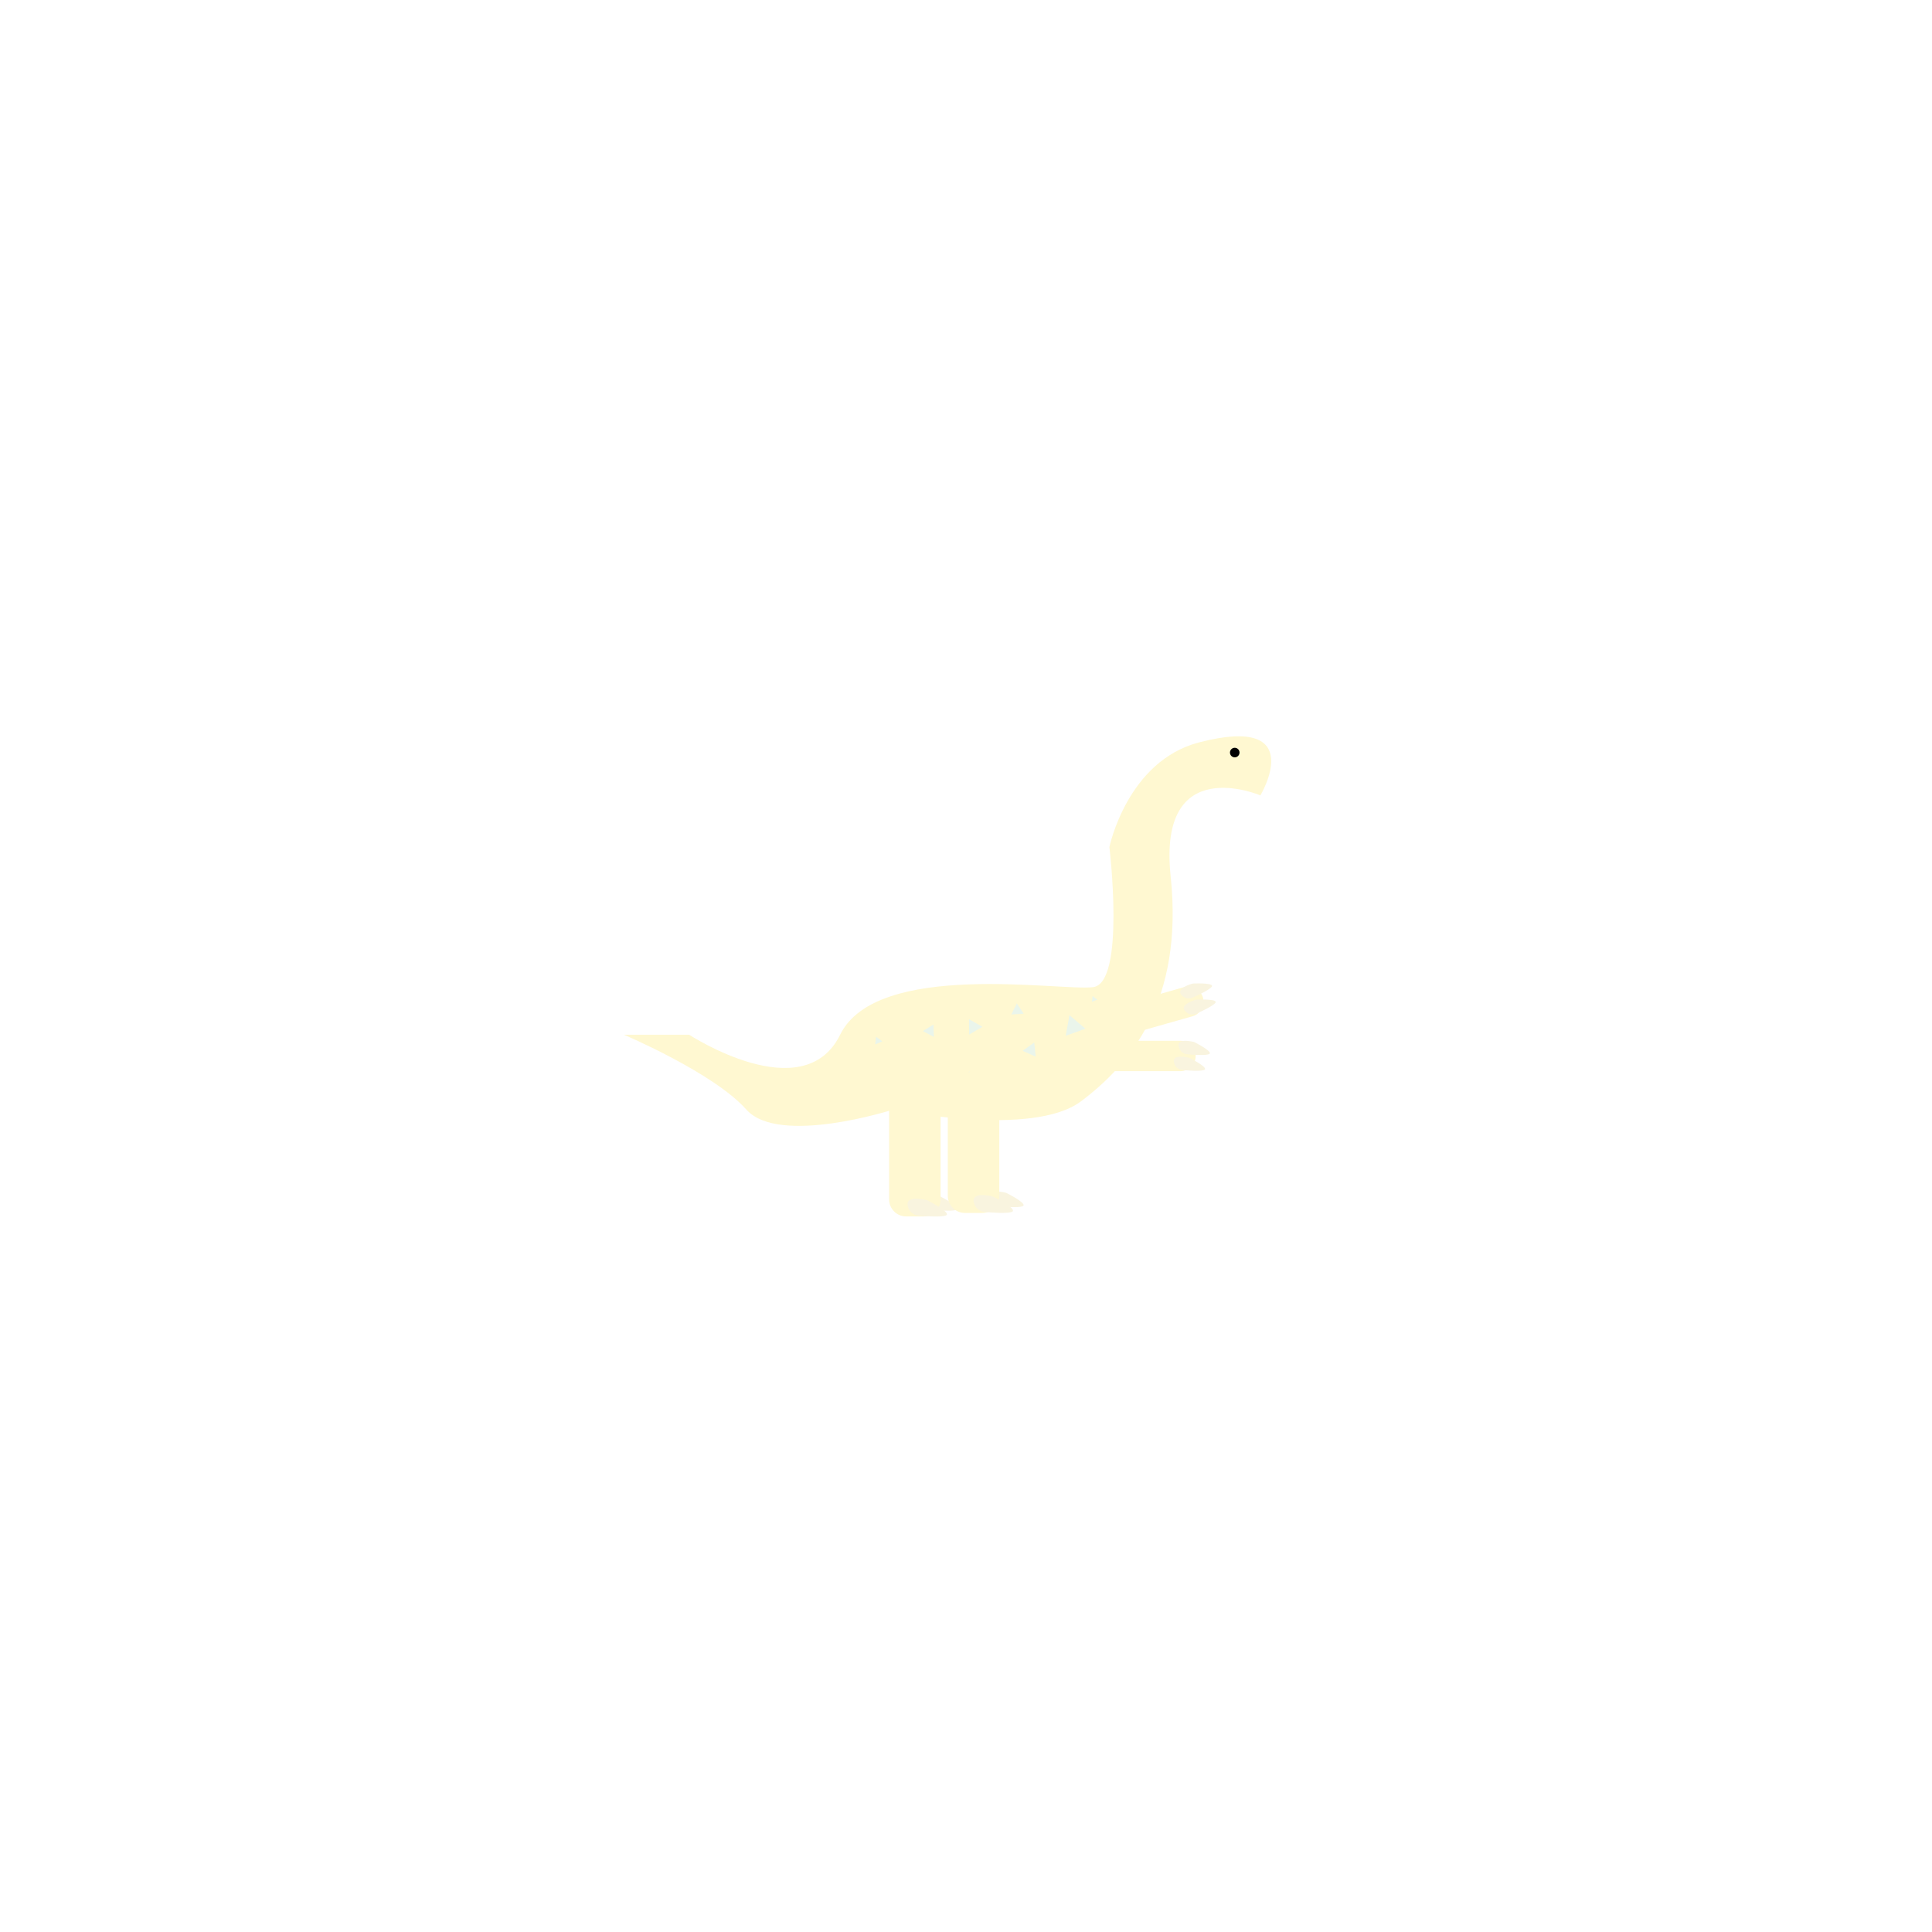
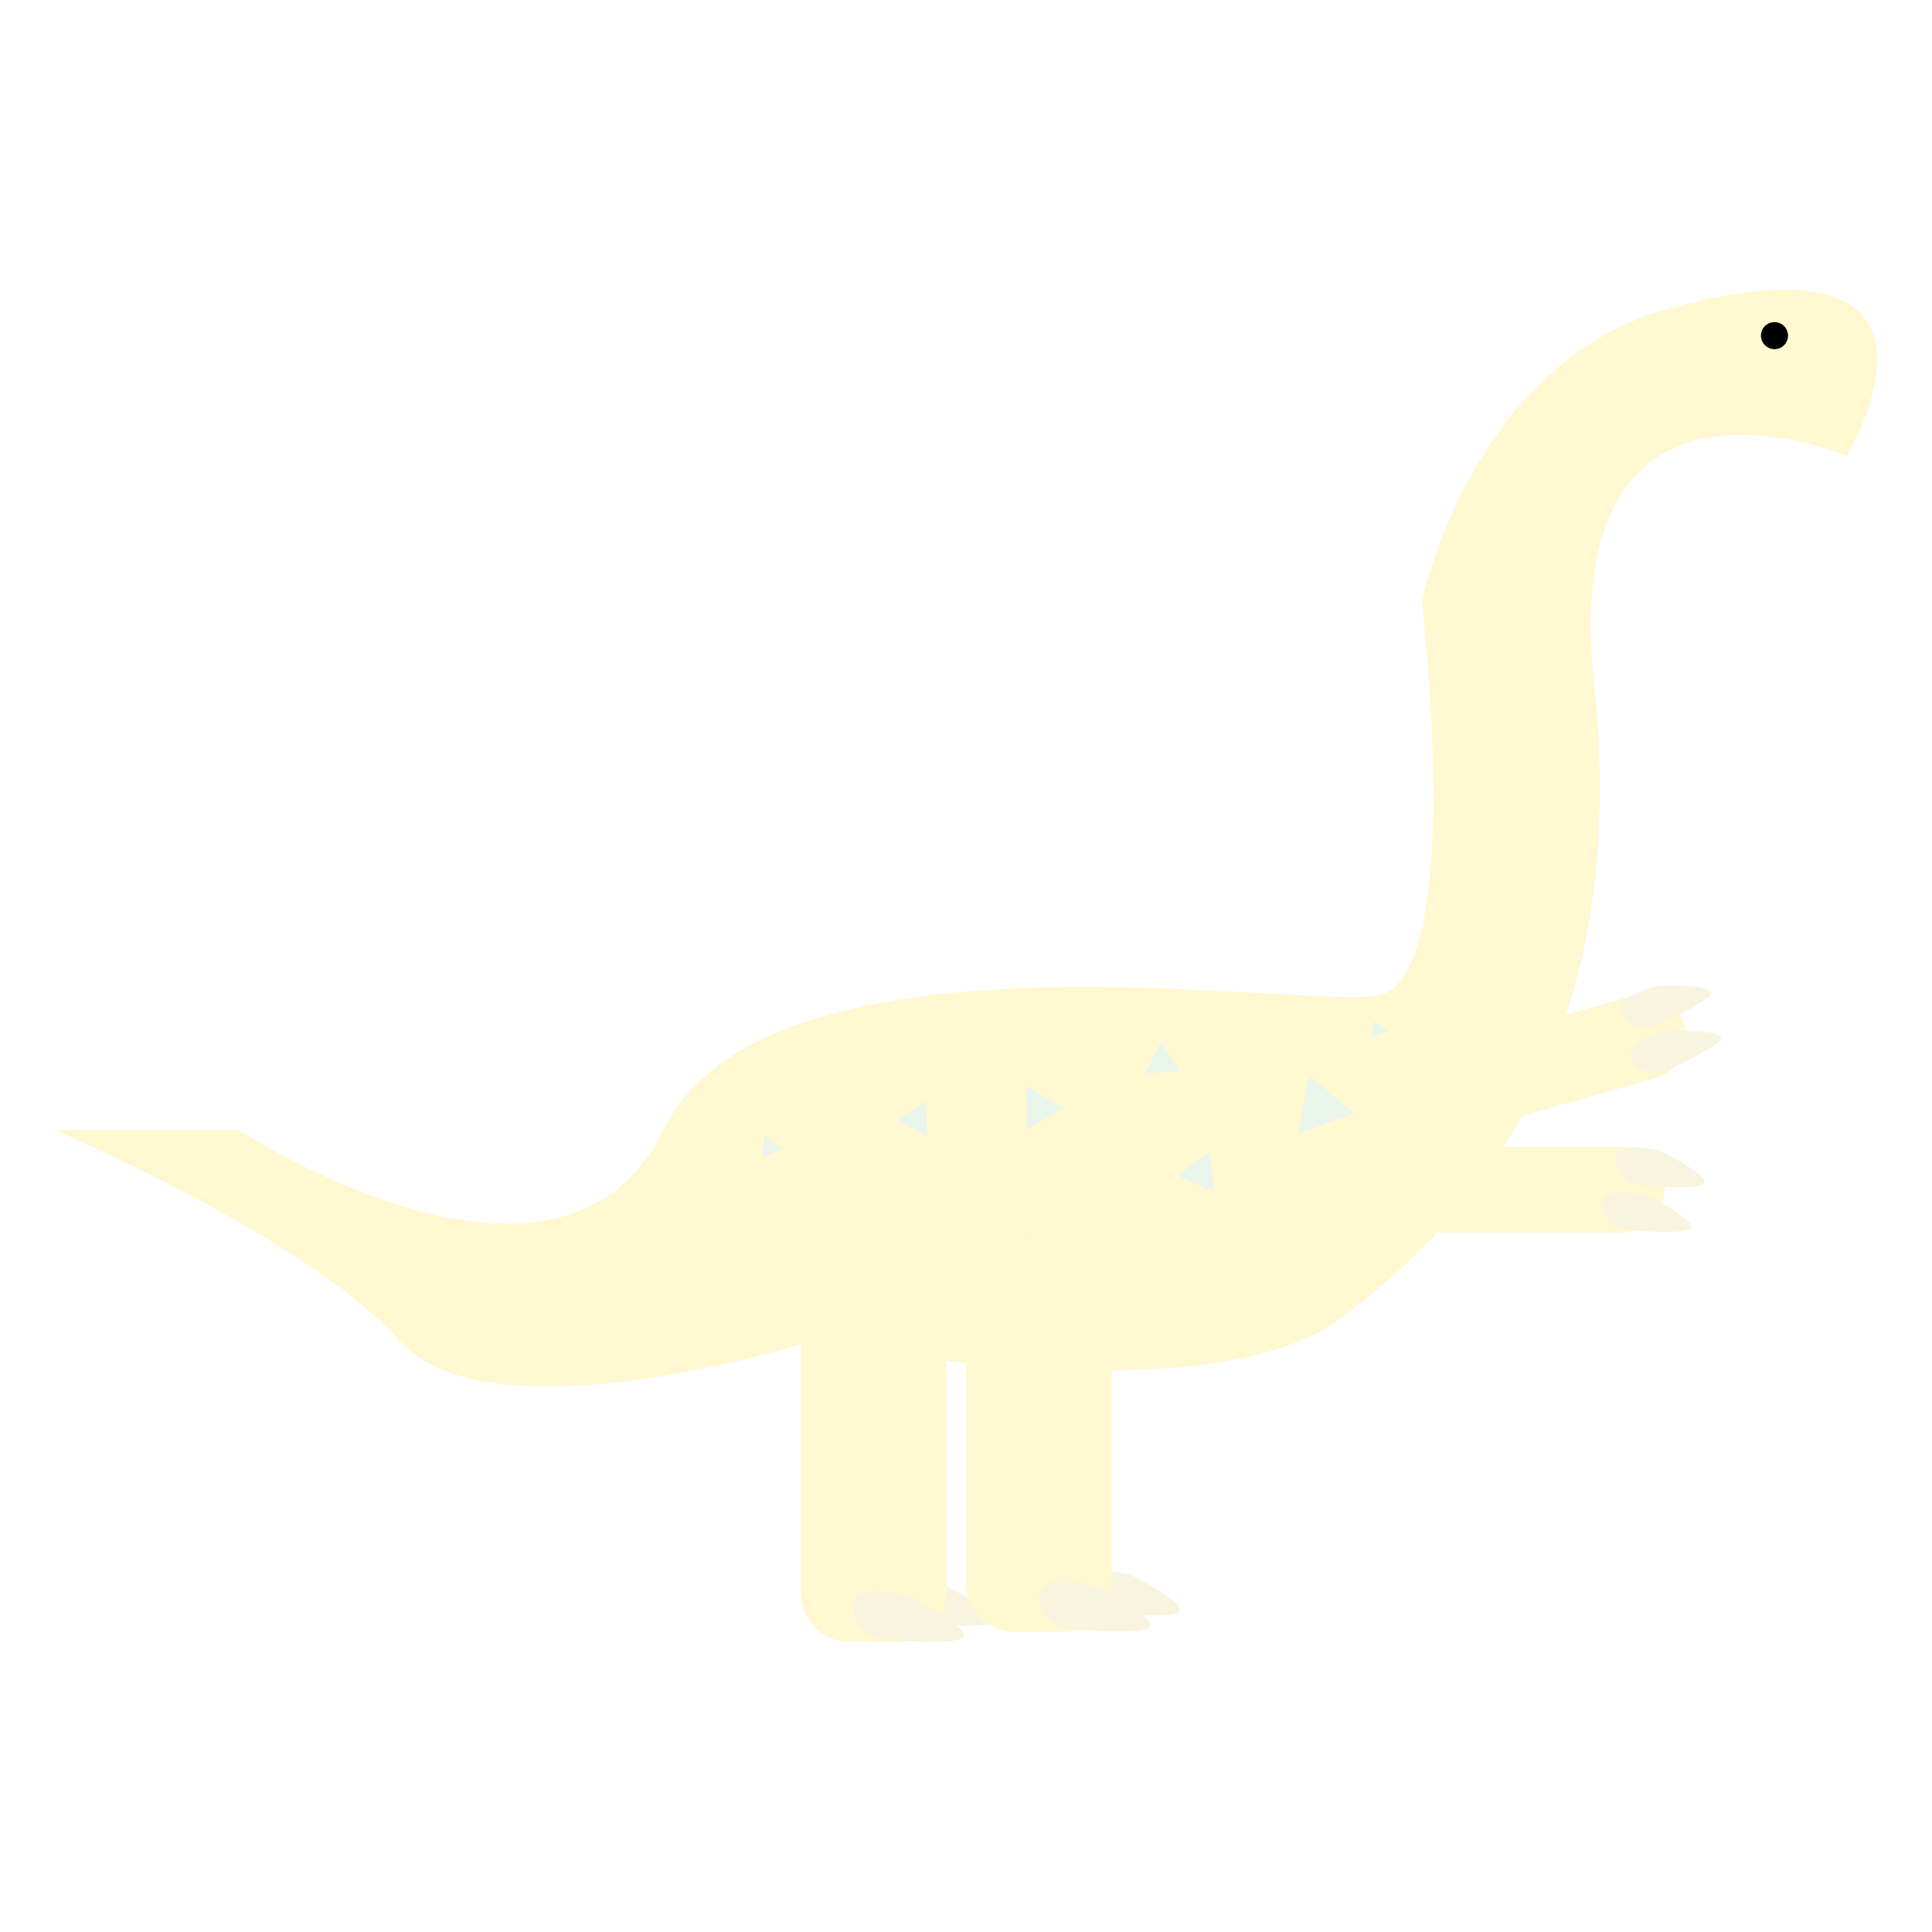
- <svg xmlns="http://www.w3.org/2000/svg" version="1.0" id="Layer_1" x="0px" y="0px" viewBox="0 0 400 400" style="enable-background:new 0 0 400 400;" xml:space="preserve">
+ <svg xmlns="http://www.w3.org/2000/svg" version="1.1" id="Layer_1" x="0px" y="0px" viewBox="0 0 599.8 599.8" style="enable-background:new 0 0 599.8 599.8;" xml:space="preserve">
  <style type="text/css">
	.st0{fill:#F9F4DF;}
	.st1{fill:#FFF8D1;}
	.st2{fill:#010101;}
	.st3{fill:#EAF5EB;}
</style>
  <g id="B-Coloradisaurus">
-     <path class="st0" d="M191.29,249.24c0.31,0.71,1.01,1.18,1.78,1.25c1.47,0.14,3.99,0.31,4.93,0.01c1.18-0.38-2.16-2.18-3.1-2.67   c-0.17-0.09-0.34-0.15-0.52-0.19C193.4,247.42,190.25,246.88,191.29,249.24z" />
-     <path class="st0" d="M204.97,248.5c0.31,0.71,1.01,1.18,1.78,1.25c1.47,0.14,3.99,0.31,4.93,0.01c1.18-0.38-2.16-2.18-3.1-2.67   c-0.17-0.09-0.34-0.15-0.52-0.19C207.08,246.68,203.92,246.14,204.97,248.5z" />
-     <path class="st1" d="M248.27,153.7c-14.92,3.87-18.58,21.68-18.58,21.68s3.38,28.16-3.38,29c-6.76,0.84-44.77-5.63-52.37,9.85   s-31.25,0-31.25,0h-13.51c0,0,18.58,7.88,25.34,15.49s30.41,0,30.41,0s28.72,5.91,38.86-1.69c10.14-7.6,21.32-20.72,18.58-46.61   c-2.74-25.89,18.58-16.74,18.58-16.74S271.08,147.78,248.27,153.7z" />
-     <circle class="st2" cx="255.64" cy="155.81" r="0.99" />
-     <polygon class="st3" points="221.42,210.18 220.64,214.45 224.73,212.99  " />
-     <polygon class="st3" points="200.66,214.2 203.4,212.58 200.62,211.02  " />
-     <polygon class="st3" points="211.73,217.57 214.44,218.77 214.13,215.83  " />
-     <polygon class="st3" points="209.38,210.04 211.94,209.88 210.52,207.75  " />
-     <polygon class="st3" points="196.97,224.21 200.92,226.28 200.74,221.82  " />
-     <polygon class="st3" points="191.08,213.48 193.35,214.68 193.26,212.11  " />
-     <polygon class="st3" points="181.2,216.24 182.67,215.6 181.38,214.64  " />
-     <polygon class="st3" points="226.07,207.42 227.18,206.95 226.21,206.23  " />
-     <path class="st1" d="M187.6,251.85h3.62c1.94,0,3.52-1.58,3.52-3.52V226.2c0-1.94-1.58-3.52-3.52-3.52h-3.62   c-1.94,0-3.52,1.58-3.52,3.52v22.13C184.08,250.26,185.66,251.85,187.6,251.85z" />
-     <path class="st1" d="M199.75,251.12h3.62c1.94,0,3.52-1.58,3.52-3.52v-22.13c0-1.94-1.58-3.52-3.52-3.52h-3.62   c-1.94,0-3.52,1.58-3.52,3.52v22.13C196.23,249.53,197.81,251.12,199.75,251.12z" />
-     <path class="st1" d="M246.89,210.41l-12.92,3.67c-1.66,0.47-3.4-0.5-3.88-2.16v0c-0.47-1.66,0.5-3.4,2.16-3.88l12.92-3.67   c1.66-0.47,3.4,0.5,3.88,2.16h0C249.52,208.19,248.55,209.93,246.89,210.41z" />
-     <path class="st1" d="M244.41,221.77h-13.43c-1.73,0-3.14-1.41-3.14-3.14l0,0c0-1.73,1.41-3.14,3.14-3.14h13.43   c1.73,0,3.14,1.41,3.14,3.14l0,0C247.55,220.36,246.13,221.77,244.41,221.77z" />
-     <path class="st0" d="M243.2,220.41c0.28,0.64,0.91,1.07,1.61,1.13c1.33,0.12,3.61,0.28,4.47,0c1.07-0.34-1.96-1.98-2.81-2.42   c-0.15-0.08-0.31-0.14-0.47-0.17C245.12,218.76,242.26,218.28,243.2,220.41z" />
-     <path class="st0" d="M244.19,217.14c0.28,0.64,0.91,1.07,1.61,1.13c1.33,0.12,3.61,0.28,4.47,0c1.07-0.34-1.96-1.98-2.81-2.42   c-0.15-0.08-0.31-0.14-0.47-0.17C246.1,215.49,243.24,215,244.19,217.14z" />
-     <path class="st0" d="M245.73,209.67c0.56,0.42,1.32,0.48,1.96,0.2c1.22-0.55,3.28-1.53,3.9-2.19c0.76-0.82-2.67-0.76-3.64-0.73   c-0.17,0.01-0.33,0.03-0.49,0.08C246.59,207.3,243.86,208.28,245.73,209.67z" />
-     <path class="st0" d="M244.98,206.34c0.56,0.42,1.32,0.48,1.96,0.2c1.22-0.55,3.28-1.53,3.9-2.19c0.76-0.82-2.67-0.76-3.64-0.73   c-0.17,0.01-0.33,0.03-0.49,0.08C245.84,203.96,243.11,204.94,244.98,206.34z" />
-     <path class="st0" d="M201.8,249.49c0.36,0.81,1.15,1.35,2.03,1.43c1.67,0.15,4.54,0.35,5.62,0.01c1.34-0.43-2.46-2.48-3.53-3.04   c-0.19-0.1-0.38-0.17-0.59-0.22C204.2,247.42,200.61,246.8,201.8,249.49z" />
-     <path class="st0" d="M188.12,250.24c0.36,0.81,1.15,1.35,2.03,1.43c1.67,0.15,4.54,0.35,5.62,0.01c1.34-0.43-2.46-2.48-3.53-3.04   c-0.19-0.1-0.38-0.17-0.59-0.22C190.52,248.16,186.93,247.55,188.12,250.24z" />
+     <path class="st0" d="M279.2,498.7c1.3,3,4.3,5,7.5,5.3c6.2,0.6,16.8,1.3,20.8,0c5-1.6-9.1-9.2-13.1-11.3c-0.7-0.4-1.4-0.6-2.2-0.8   C288.1,491,274.8,488.7,279.2,498.7z" />
+     <path class="st0" d="M337,495.5c1.3,3,4.3,5,7.5,5.3c6.2,0.6,16.8,1.3,20.8,0c5-1.6-9.1-9.2-13.1-11.3c-0.7-0.4-1.4-0.6-2.2-0.8   C345.9,487.9,332.5,485.6,337,495.5z" />
+     <path class="st1" d="M519.8,95.3c-63,16.3-78.4,91.5-78.4,91.5s14.3,118.9-14.3,122.4c-28.5,3.5-189-23.8-221.1,41.6   s-131.9,0-131.9,0H17c0,0,78.4,33.3,107,65.4s128.4,0,128.4,0s121.3,25,164.1-7.1s90-87.5,78.4-196.8s78.4-70.7,78.4-70.7   S616.1,70.3,519.8,95.3z" />
+     <circle class="st2" cx="550.9" cy="104.2" r="4.2" />
+     <polygon class="st3" points="406.4,333.8 403.1,351.8 420.4,345.6  " />
+     <polygon class="st3" points="318.8,350.7 330.3,343.9 318.6,337.3  " />
+     <polygon class="st3" points="365.5,365 376.9,370 375.6,357.6  " />
+     <polygon class="st3" points="355.6,333.2 366.4,332.5 360.4,323.5  " />
+     <polygon class="st3" points="303.2,393 319.9,401.7 319.1,382.9  " />
+     <polygon class="st3" points="278.3,347.7 287.9,352.8 287.5,341.9  " />
+     <polygon class="st3" points="236.6,359.3 242.8,356.6 237.4,352.6  " />
+     <polygon class="st3" points="426,322.1 430.7,320.1 426.6,317.1  " />
+     <path class="st1" d="M263.6,509.7h15.3c8.2,0,14.9-6.7,14.9-14.9v-93.4c0-8.2-6.7-14.9-14.9-14.9h-15.3c-8.2,0-14.9,6.7-14.9,14.9   v93.4C248.8,503,255.4,509.7,263.6,509.7z" />
+     <path class="st1" d="M314.9,506.6h15.3c8.2,0,14.9-6.7,14.9-14.9v-93.4c0-8.2-6.7-14.9-14.9-14.9h-15.3c-8.2,0-14.9,6.7-14.9,14.9   v93.4C300.1,499.9,306.7,506.6,314.9,506.6z" />
+     <path class="st1" d="M513.9,334.7l-54.5,15.5c-7,2-14.4-2.1-16.4-9.1l0,0c-2-7,2.1-14.4,9.1-16.4l54.5-15.5c7-2,14.4,2.1,16.4,9.1   l0,0C525,325.4,521,332.7,513.9,334.7z" />
+     <path class="st1" d="M503.5,382.7h-56.7c-7.3,0-13.3-6-13.3-13.3l0,0c0-7.3,6-13.3,13.3-13.3h56.7c7.3,0,13.3,6,13.3,13.3l0,0   C516.7,376.7,510.7,382.7,503.5,382.7z" />
+     <path class="st0" d="M498.4,377c1.2,2.7,3.8,4.5,6.8,4.8c5.6,0.5,15.2,1.2,18.9,0c4.5-1.4-8.3-8.4-11.9-10.2   c-0.6-0.3-1.3-0.6-2-0.7C506.5,370,494.4,368,498.4,377z" />
+     <path class="st0" d="M502.5,363.1c1.2,2.7,3.8,4.5,6.8,4.8c5.6,0.5,15.2,1.2,18.9,0c4.5-1.4-8.3-8.4-11.9-10.2   c-0.6-0.3-1.3-0.6-2-0.7C510.6,356.2,498.5,354.1,502.5,363.1z" />
+     <path class="st0" d="M509,331.6c2.4,1.8,5.6,2,8.3,0.8c5.2-2.3,13.8-6.5,16.5-9.2c3.2-3.5-11.3-3.2-15.4-3.1   c-0.7,0-1.4,0.1-2.1,0.3C512.7,321.6,501.2,325.7,509,331.6z" />
+     <path class="st0" d="M505.9,317.6c2.4,1.8,5.6,2,8.3,0.8c5.2-2.3,13.8-6.5,16.5-9.2c3.2-3.5-11.3-3.2-15.4-3.1   c-0.7,0-1.4,0.1-2.1,0.3C509.5,307.5,498,311.6,505.9,317.6z" />
+     <path class="st0" d="M323.6,499.7c1.5,3.4,4.9,5.7,8.6,6c7.1,0.6,19.2,1.5,23.7,0c5.7-1.8-10.4-10.5-14.9-12.8   c-0.8-0.4-1.6-0.7-2.5-0.9C333.7,491,318.6,488.4,323.6,499.7z" />
+     <path class="st0" d="M265.8,502.9c1.5,3.4,4.9,5.7,8.6,6c7.1,0.6,19.2,1.5,23.7,0c5.7-1.8-10.4-10.5-14.9-12.8   c-0.8-0.4-1.6-0.7-2.5-0.9C276,494.1,260.8,491.5,265.8,502.9z" />
  </g>
</svg>
